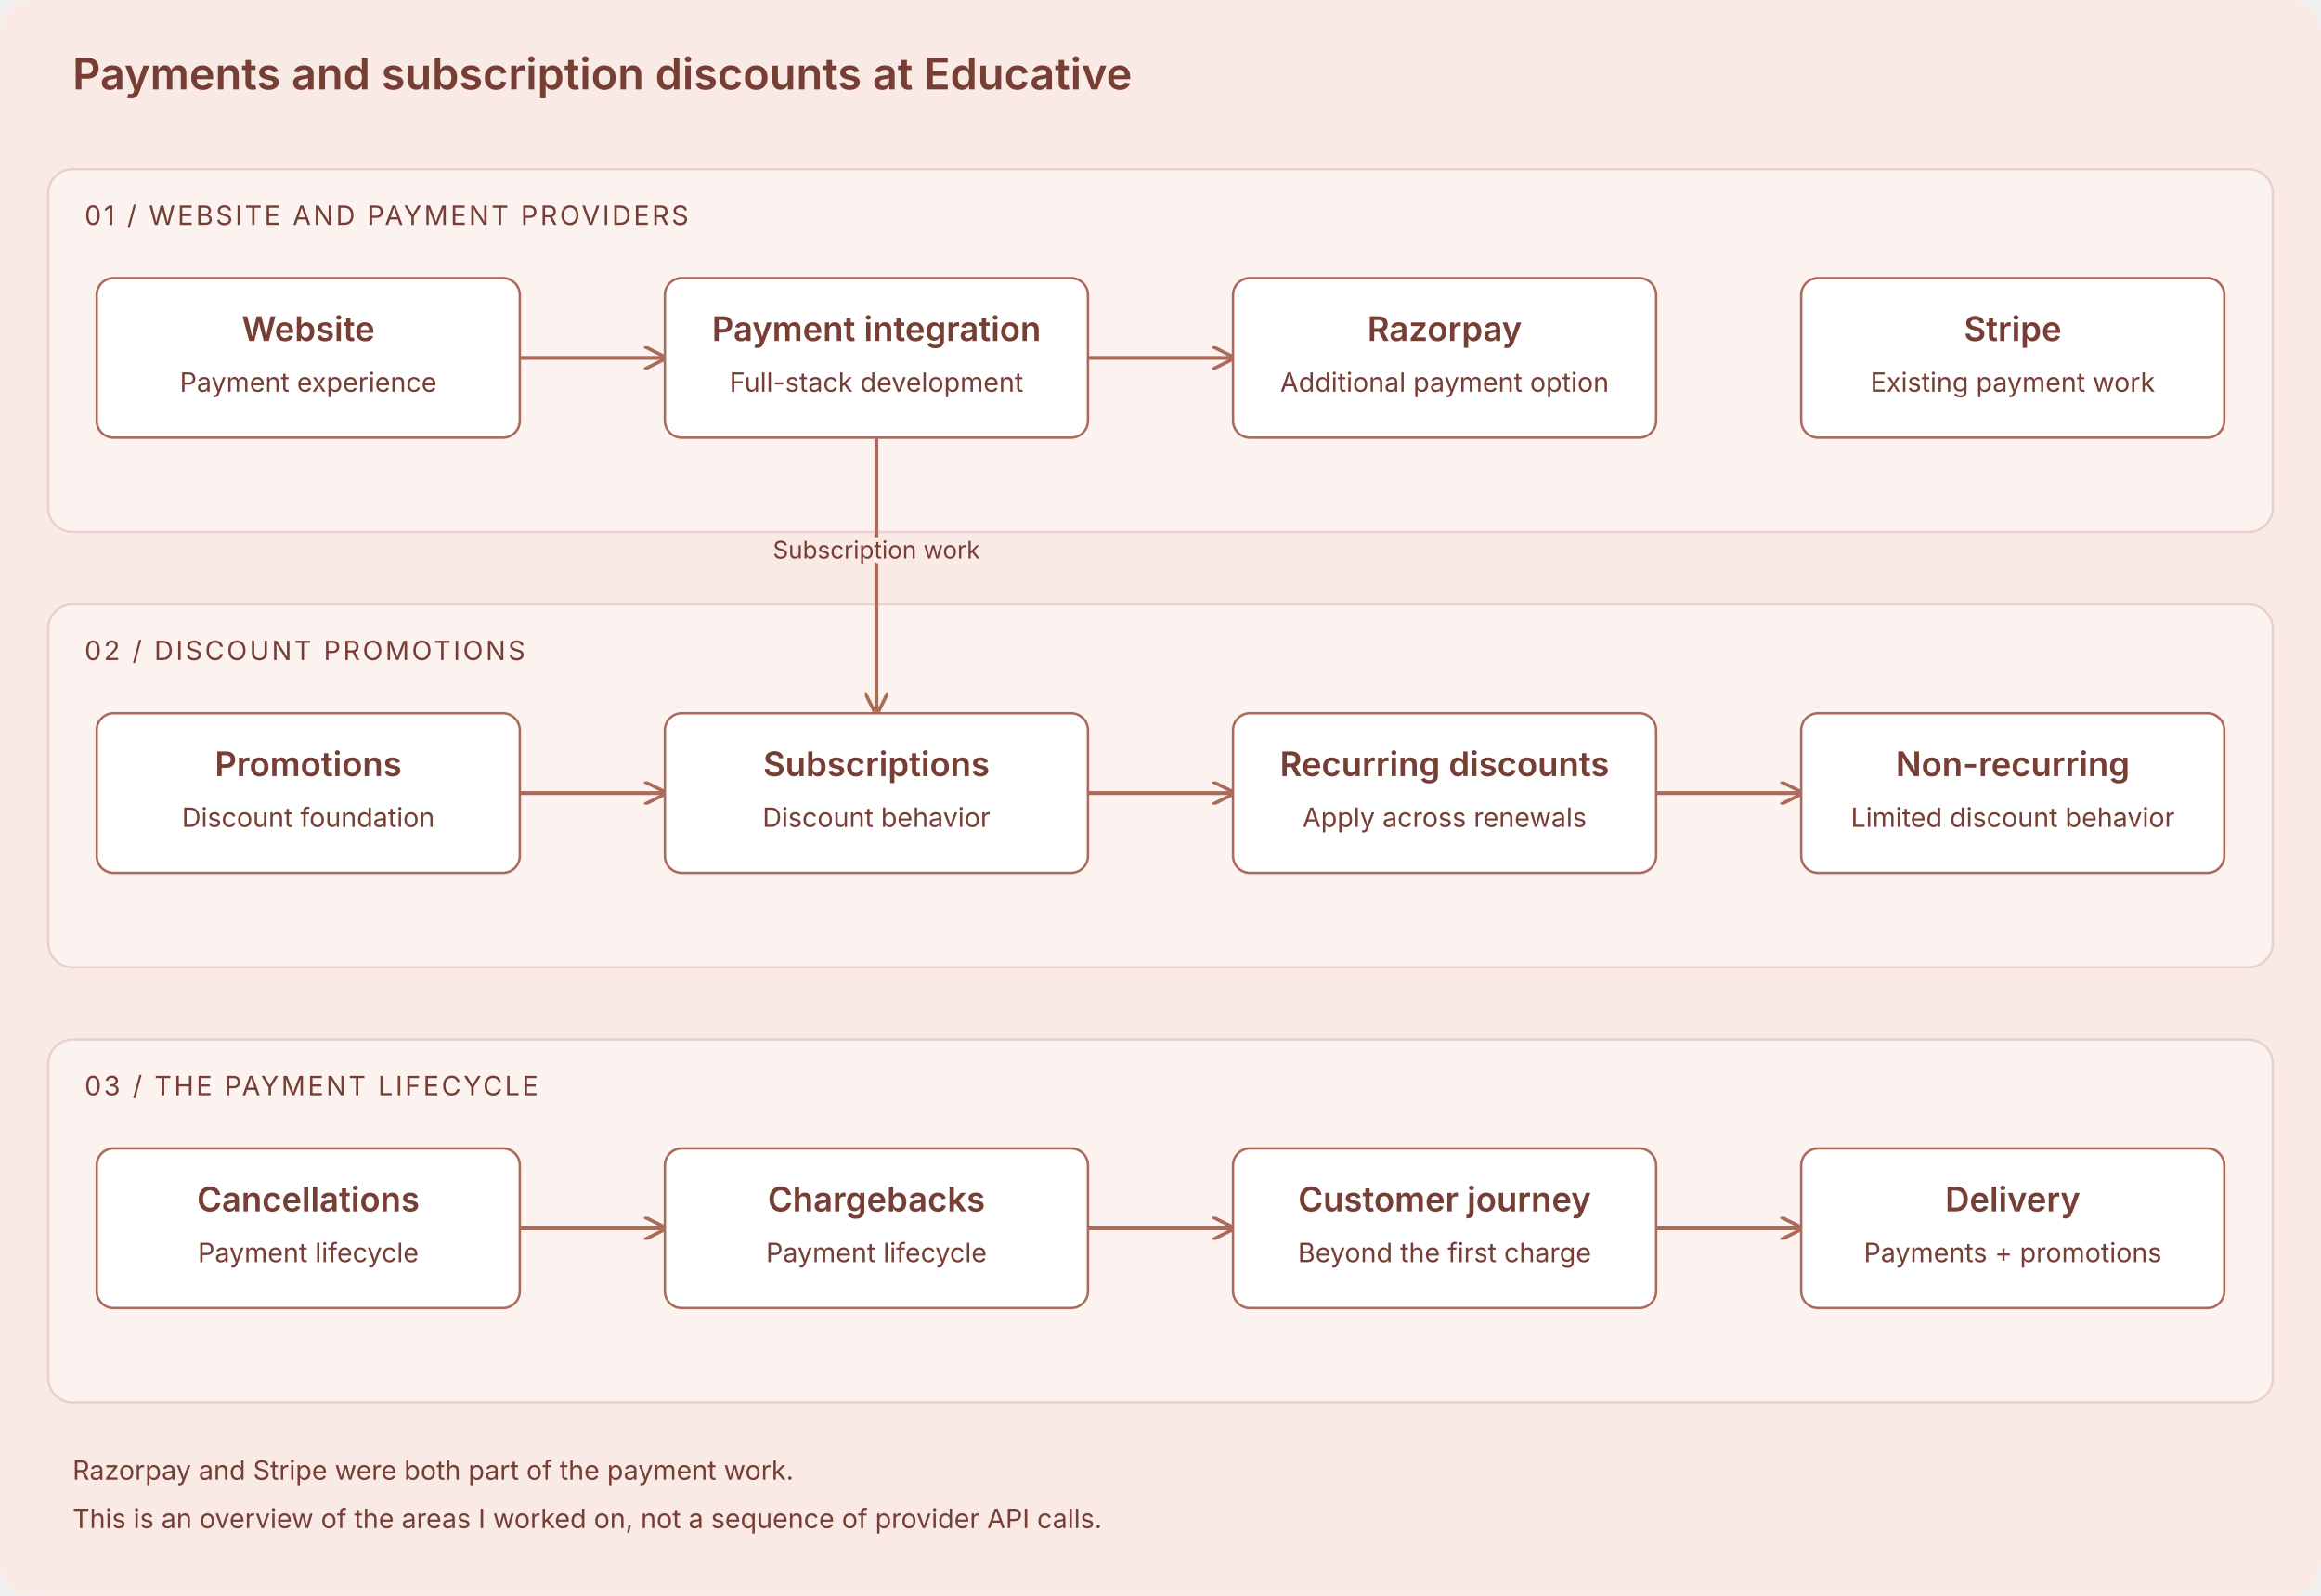
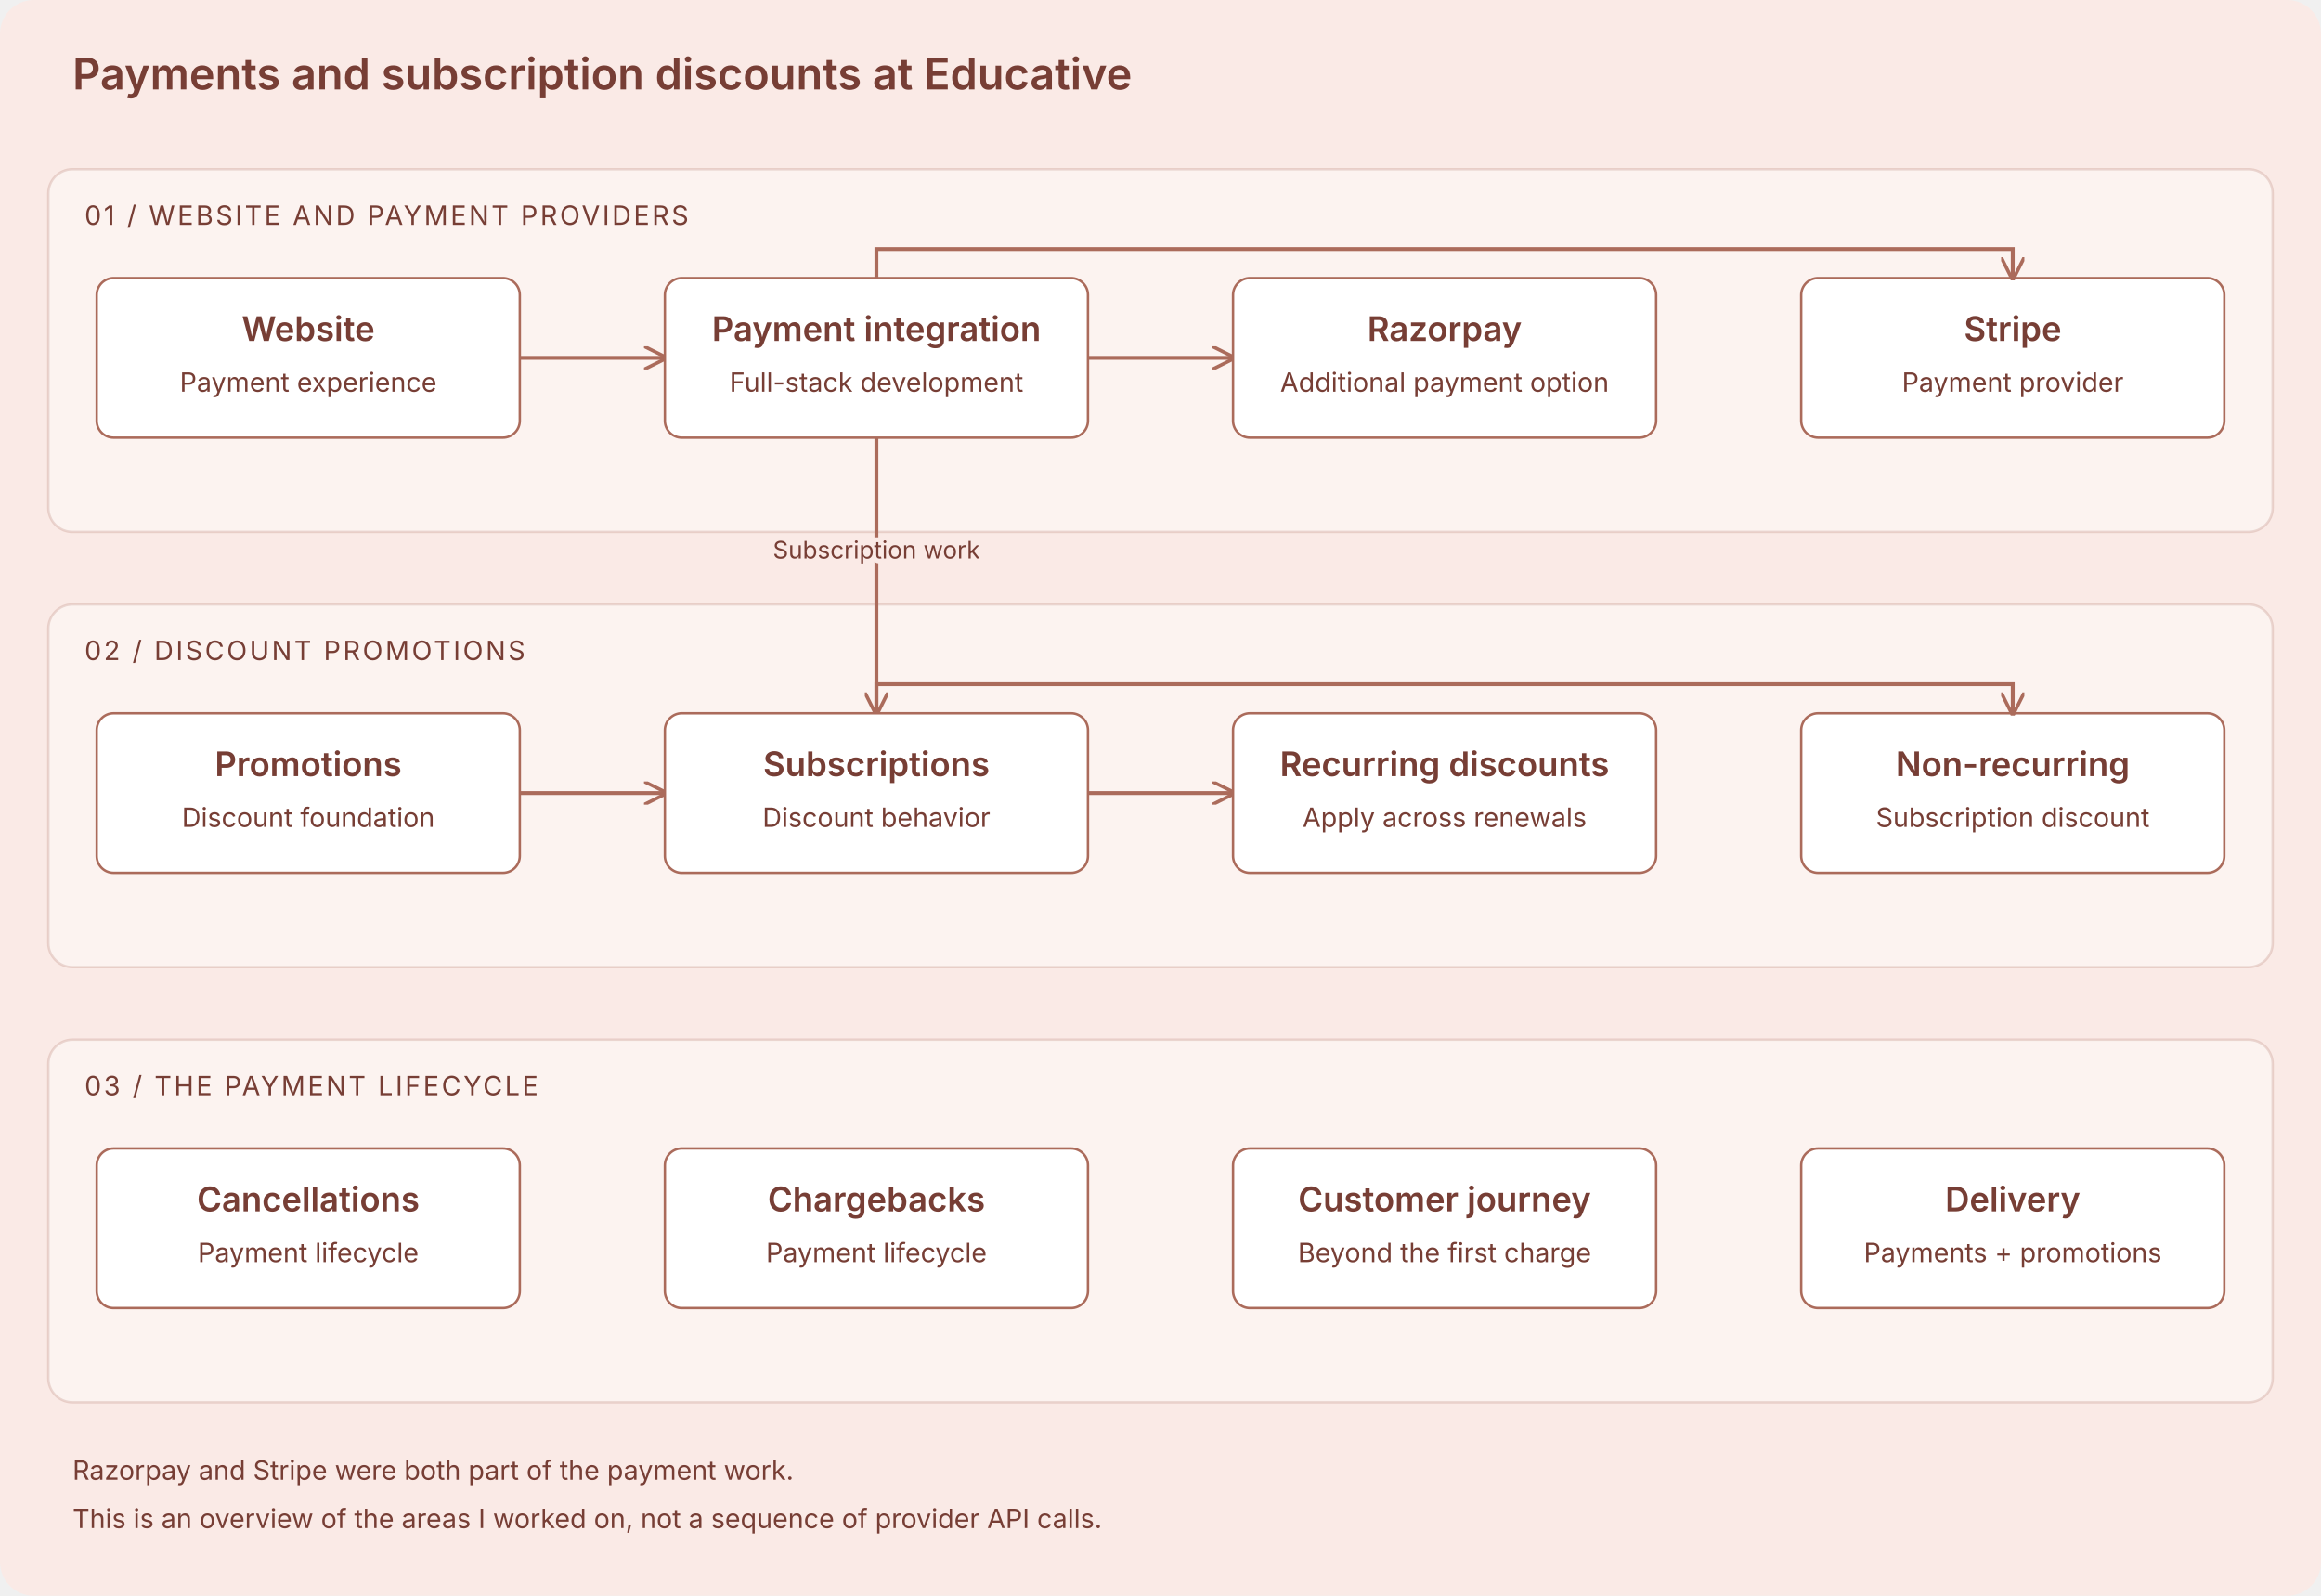
<svg xmlns="http://www.w3.org/2000/svg" viewBox="0 0 960 660" role="img" aria-labelledby="title desc">
  <defs>
    <marker id="arrow" viewBox="0 0 10 10" refX="9" refY="5" markerWidth="6" markerHeight="6" orient="auto">
      <path d="M0 0L10 5L0 10" fill="none" stroke="#ab6b5b" stroke-width="1.5" />
    </marker>
  </defs>
  <g font-family="system-ui,-apple-system,sans-serif">
    <rect width="960" height="660" rx="14" fill="#faeae6" />
    <text x="30" y="37" font-size="18" font-weight="600" fill="#773e35">Payments and subscription discounts at Educative</text>
    <rect x="20" y="70" width="920" height="150" rx="10" fill="#ffffff" fill-opacity=".42" stroke="#ab6b5b" stroke-opacity=".22" />
    <text x="35" y="93" font-size="11" letter-spacing="1" fill="#773e35">01 / WEBSITE AND PAYMENT PROVIDERS</text>
    <rect x="20" y="250" width="920" height="150" rx="10" fill="#ffffff" fill-opacity=".42" stroke="#ab6b5b" stroke-opacity=".22" />
    <text x="35" y="273" font-size="11" letter-spacing="1" fill="#773e35">02 / DISCOUNT PROMOTIONS</text>
    <rect x="20" y="430" width="920" height="150" rx="10" fill="#ffffff" fill-opacity=".42" stroke="#ab6b5b" stroke-opacity=".22" />
    <text x="35" y="453" font-size="11" letter-spacing="1" fill="#773e35">03 / THE PAYMENT LIFECYCLE</text>
    <path d="M215 148.0H275" fill="none" stroke="#ab6b5b" stroke-width="1.6" marker-end="url(#arrow)" />
    <path d="M450 148.0H510" fill="none" stroke="#ab6b5b" stroke-width="1.6" marker-end="url(#arrow)" />
    <path d="M215 328.0H275" fill="none" stroke="#ab6b5b" stroke-width="1.6" marker-end="url(#arrow)" />
    <path d="M450 328.0H510" fill="none" stroke="#ab6b5b" stroke-width="1.6" marker-end="url(#arrow)" />
-     <path d="M685 328.0H745" fill="none" stroke="#ab6b5b" stroke-width="1.6" marker-end="url(#arrow)" />
    <path d="M362.5 181V238.0H362.5V295" fill="none" stroke="#ab6b5b" stroke-width="1.6" marker-end="url(#arrow)" />
    <text x="362.5" y="231.0" text-anchor="middle" font-size="10" fill="#773e35" stroke="#faeae6" stroke-width="4" paint-order="stroke">Subscription work</text>
-     <path d="M215 508.0H275" fill="none" stroke="#ab6b5b" stroke-width="1.6" marker-end="url(#arrow)" />
-     <path d="M450 508.0H510" fill="none" stroke="#ab6b5b" stroke-width="1.6" marker-end="url(#arrow)" />
-     <path d="M685 508.0H745" fill="none" stroke="#ab6b5b" stroke-width="1.6" marker-end="url(#arrow)" />
    <rect x="40" y="115" width="175" height="66" rx="7" fill="#fff" stroke="#ab6b5b" />
    <text x="127.5" y="141" text-anchor="middle" font-size="14" font-weight="600" fill="#773e35">Website</text>
    <text x="127.5" y="162" text-anchor="middle" font-size="11" fill="#773e35">Payment experience</text>
    <rect x="275" y="115" width="175" height="66" rx="7" fill="#fff" stroke="#ab6b5b" />
    <text x="362.5" y="141" text-anchor="middle" font-size="14" font-weight="600" fill="#773e35">Payment integration</text>
    <text x="362.5" y="162" text-anchor="middle" font-size="11" fill="#773e35">Full-stack development</text>
    <rect x="510" y="115" width="175" height="66" rx="7" fill="#fff" stroke="#ab6b5b" />
    <text x="597.5" y="141" text-anchor="middle" font-size="14" font-weight="600" fill="#773e35">Razorpay</text>
    <text x="597.5" y="162" text-anchor="middle" font-size="11" fill="#773e35">Additional payment option</text>
    <rect x="745" y="115" width="175" height="66" rx="7" fill="#fff" stroke="#ab6b5b" />
    <text x="832.5" y="141" text-anchor="middle" font-size="14" font-weight="600" fill="#773e35">Stripe</text>
-     <text x="832.5" y="162" text-anchor="middle" font-size="11" fill="#773e35">Existing payment work</text>
+     <text x="832.5" y="162" text-anchor="middle" font-size="11" fill="#773e35">Payment provider</text>
    <rect x="40" y="295" width="175" height="66" rx="7" fill="#fff" stroke="#ab6b5b" />
    <text x="127.5" y="321" text-anchor="middle" font-size="14" font-weight="600" fill="#773e35">Promotions</text>
    <text x="127.5" y="342" text-anchor="middle" font-size="11" fill="#773e35">Discount foundation</text>
    <rect x="275" y="295" width="175" height="66" rx="7" fill="#fff" stroke="#ab6b5b" />
    <text x="362.5" y="321" text-anchor="middle" font-size="14" font-weight="600" fill="#773e35">Subscriptions</text>
    <text x="362.5" y="342" text-anchor="middle" font-size="11" fill="#773e35">Discount behavior</text>
    <rect x="510" y="295" width="175" height="66" rx="7" fill="#fff" stroke="#ab6b5b" />
    <text x="597.5" y="321" text-anchor="middle" font-size="14" font-weight="600" fill="#773e35">Recurring discounts</text>
    <text x="597.5" y="342" text-anchor="middle" font-size="11" fill="#773e35">Apply across renewals</text>
    <rect x="745" y="295" width="175" height="66" rx="7" fill="#fff" stroke="#ab6b5b" />
    <text x="832.5" y="321" text-anchor="middle" font-size="14" font-weight="600" fill="#773e35">Non-recurring</text>
-     <text x="832.5" y="342" text-anchor="middle" font-size="11" fill="#773e35">Limited discount behavior</text>
+     <text x="832.5" y="342" text-anchor="middle" font-size="11" fill="#773e35">Subscription discount</text>
    <rect x="40" y="475" width="175" height="66" rx="7" fill="#fff" stroke="#ab6b5b" />
    <text x="127.5" y="501" text-anchor="middle" font-size="14" font-weight="600" fill="#773e35">Cancellations</text>
    <text x="127.5" y="522" text-anchor="middle" font-size="11" fill="#773e35">Payment lifecycle</text>
    <rect x="275" y="475" width="175" height="66" rx="7" fill="#fff" stroke="#ab6b5b" />
    <text x="362.5" y="501" text-anchor="middle" font-size="14" font-weight="600" fill="#773e35">Chargebacks</text>
    <text x="362.5" y="522" text-anchor="middle" font-size="11" fill="#773e35">Payment lifecycle</text>
    <rect x="510" y="475" width="175" height="66" rx="7" fill="#fff" stroke="#ab6b5b" />
    <text x="597.5" y="501" text-anchor="middle" font-size="14" font-weight="600" fill="#773e35">Customer journey</text>
    <text x="597.5" y="522" text-anchor="middle" font-size="11" fill="#773e35">Beyond the first charge</text>
    <rect x="745" y="475" width="175" height="66" rx="7" fill="#fff" stroke="#ab6b5b" />
    <text x="832.5" y="501" text-anchor="middle" font-size="14" font-weight="600" fill="#773e35">Delivery</text>
    <text x="832.5" y="522" text-anchor="middle" font-size="11" fill="#773e35">Payments + promotions</text>
    <text x="30" y="612" font-size="11" fill="#773e35">Razorpay and Stripe were both part of the payment work.</text>
    <text x="30" y="632" font-size="11" fill="#773e35">This is an overview of the areas I worked on, not a sequence of provider API calls.</text>
+     <path d="M362.5 115V103H832.5V115" fill="none" stroke="#ab6b5b" stroke-width="1.6" marker-end="url(#arrow)" />
+     <path d="M362.5 295V283H832.5V295" fill="none" stroke="#ab6b5b" stroke-width="1.6" marker-end="url(#arrow)" />
  </g>
</svg>
